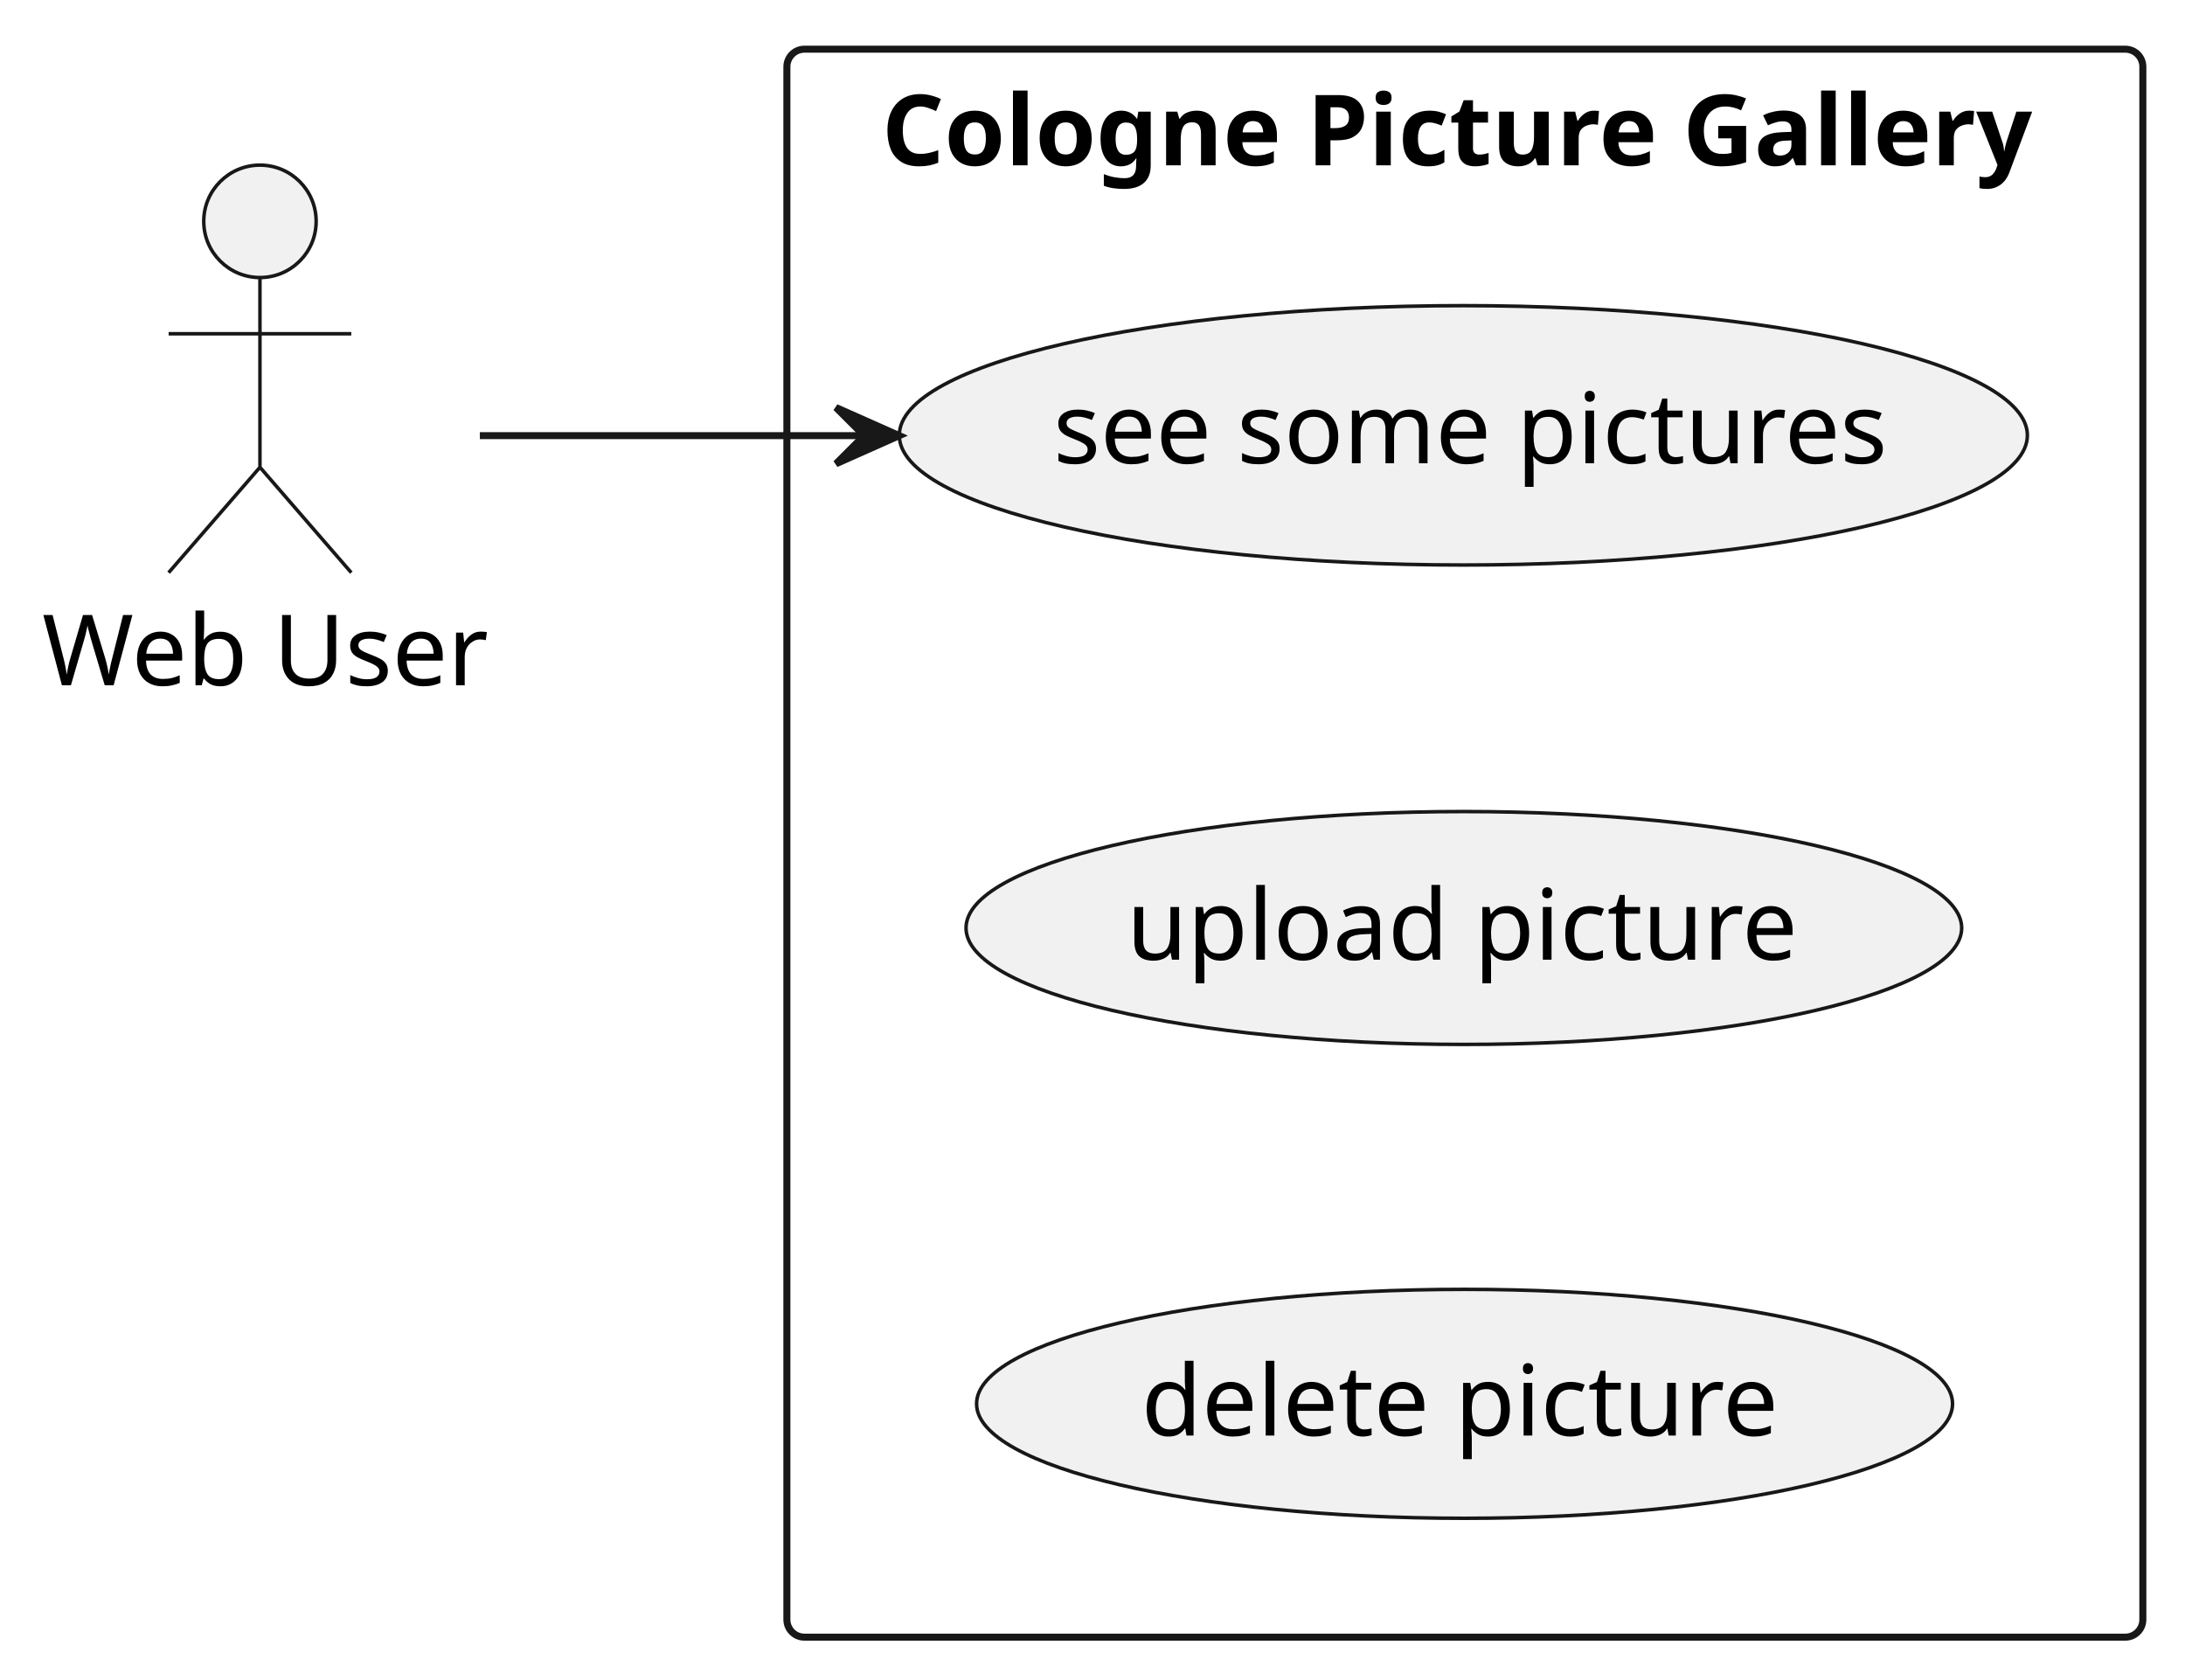
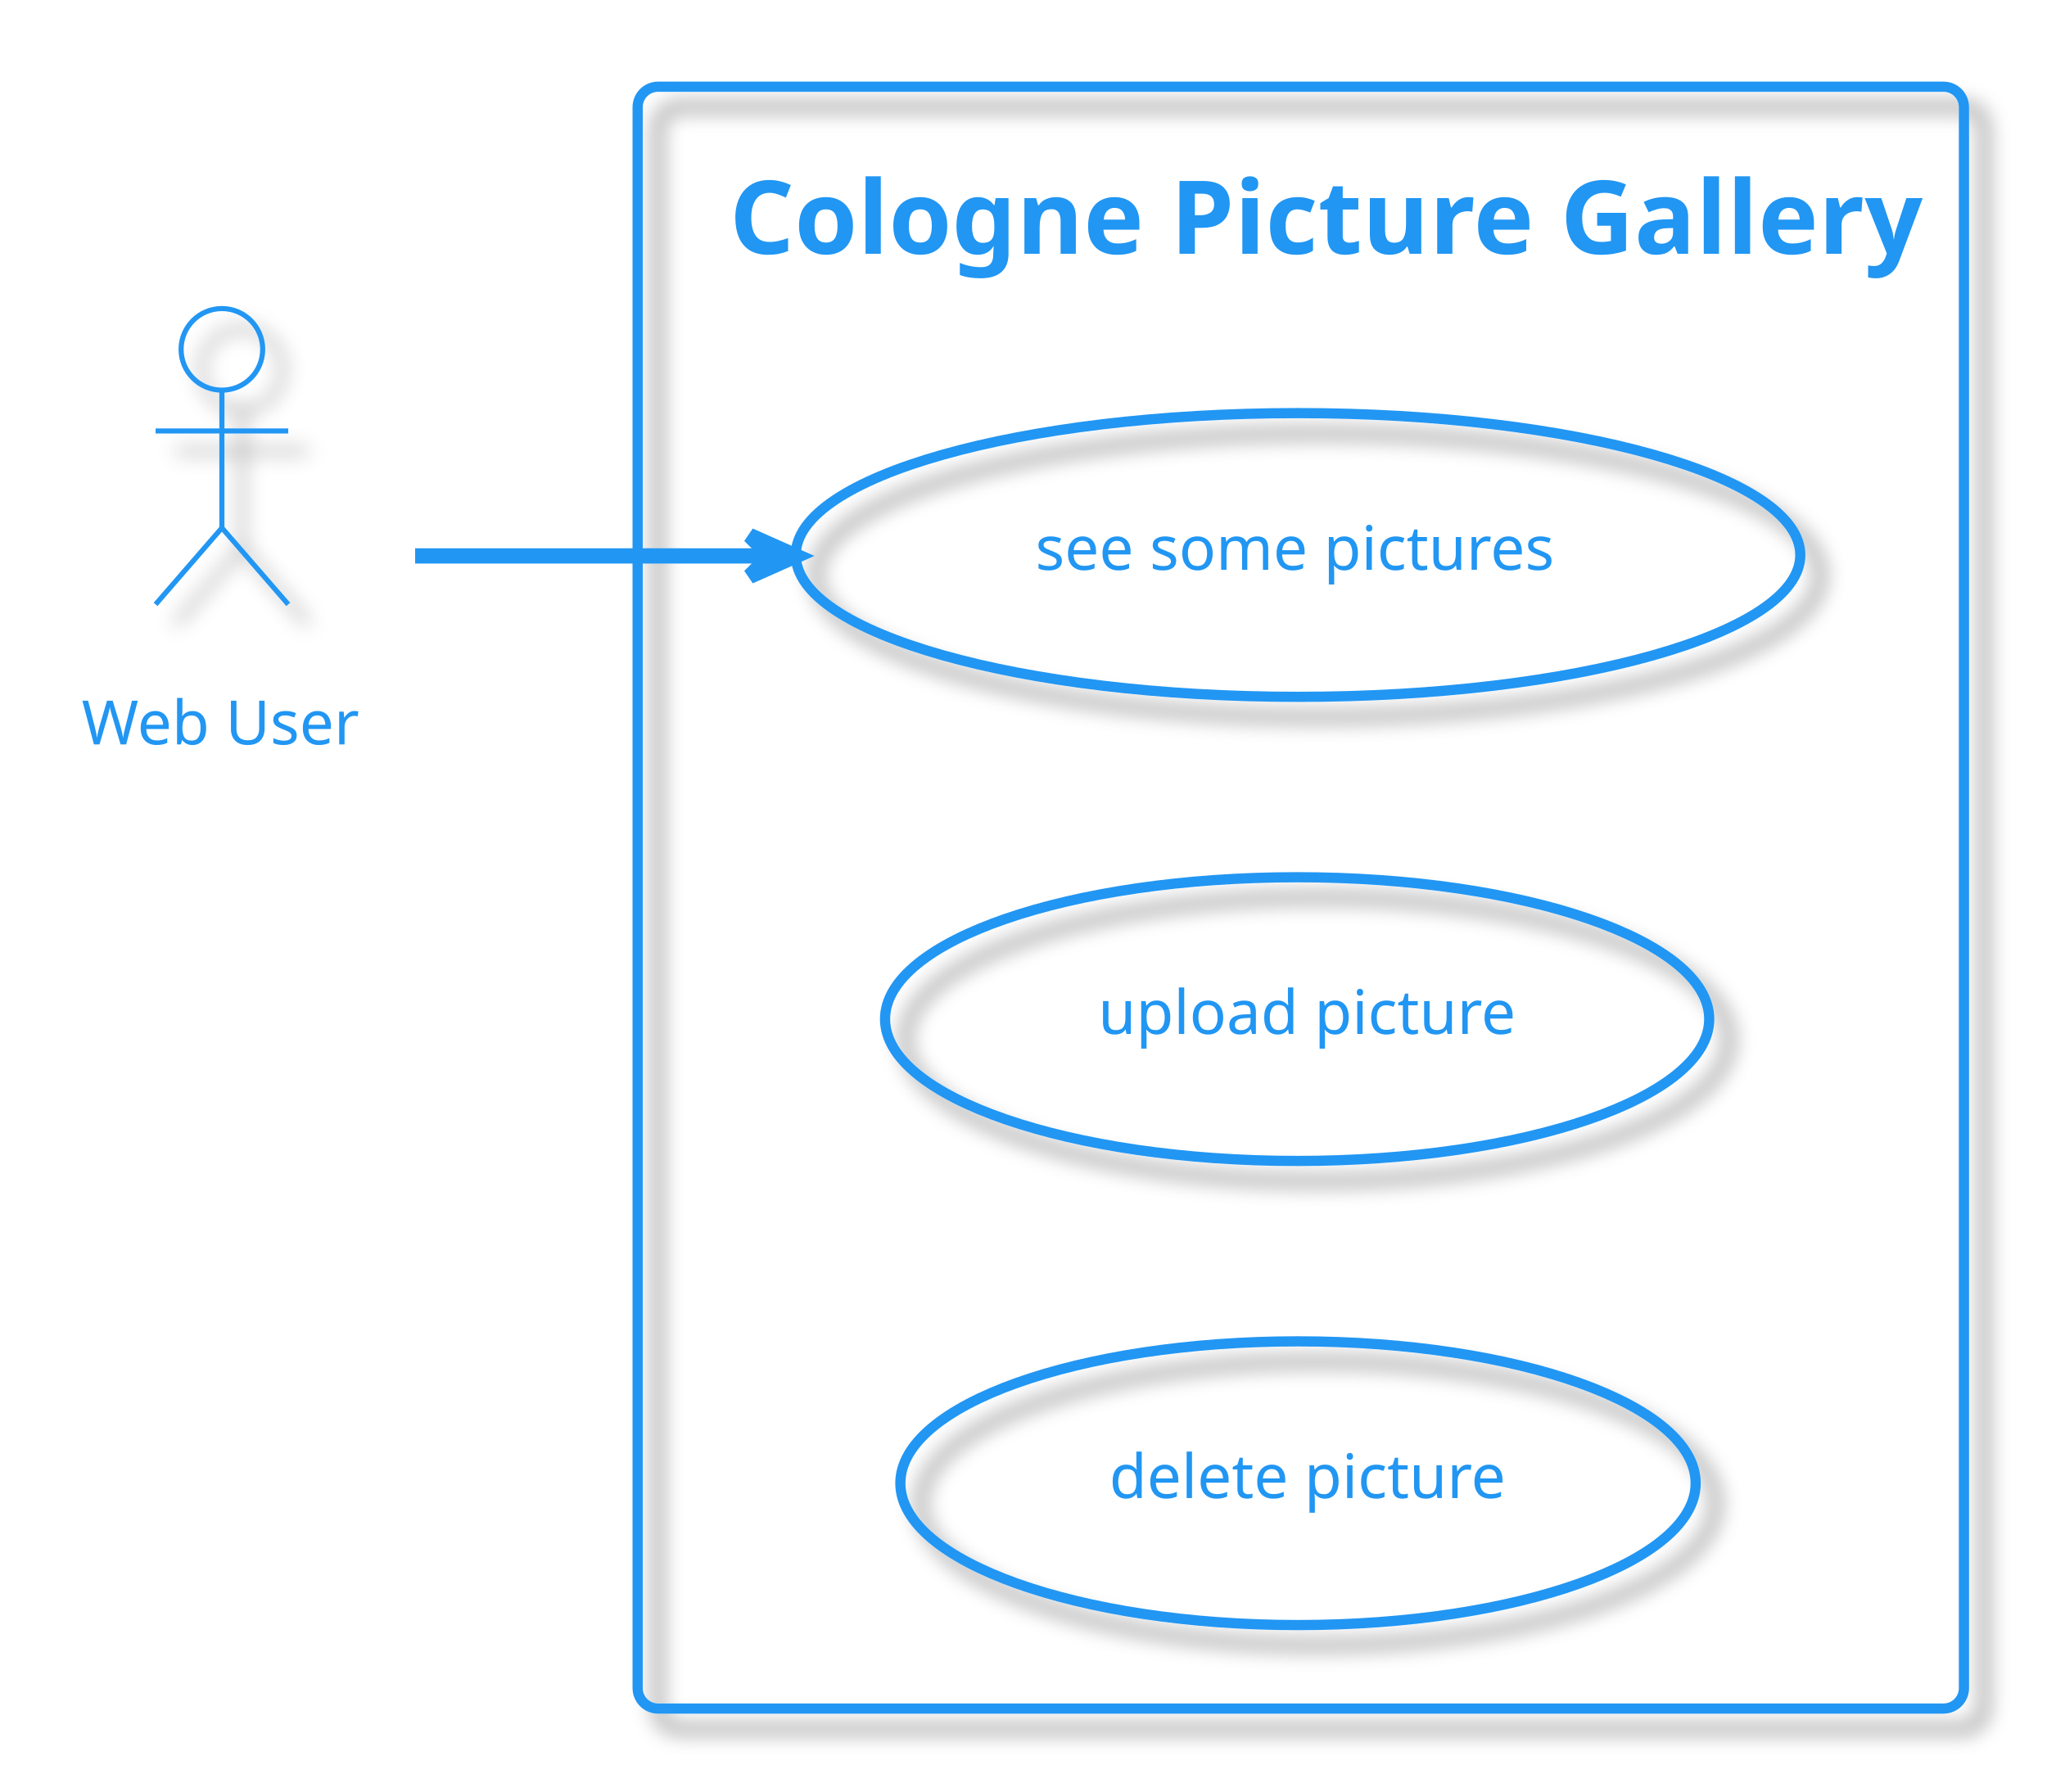
- <svg xmlns="http://www.w3.org/2000/svg" contentStyleType="text/css" height="239px" preserveAspectRatio="none" style="width:311px;height:239px;background:#FFFFFF;" version="1.1" viewBox="0 0 311 239" width="311px" zoomAndPan="magnify">
-   <defs />
+ <svg xmlns="http://www.w3.org/2000/svg" contentStyleType="text/css" height="366.667px" preserveAspectRatio="none" style="width:418px;height:366px;background:#00000000;" version="1.1" viewBox="0 0 418 366" width="418.75px" zoomAndPan="magnify">
+   <defs>
+     <filter height="300%" id="fs5wnew6h6m0n" width="300%" x="-1" y="-1">
+       <feGaussianBlur result="blurOut" stdDeviation="2.083" />
+       <feColorMatrix in="blurOut" result="blurOut2" type="matrix" values="0 0 0 0 0 0 0 0 0 0 0 0 0 0 0 0 0 0 .4 0" />
+       <feOffset dx="4.167" dy="4.167" in="blurOut2" result="blurOut3" />
+       <feBlend in="SourceGraphic" in2="blurOut3" mode="normal" />
+     </filter>
+   </defs>
  <g>
    <g id="cluster_Cologne Picture Gallery">
-       <rect height="226" rx="2.5" ry="2.5" style="stroke:#181818;stroke-width:1.0;fill:none;" width="193" x="112" y="7" />
-       <text fill="#000000" font-family="sans-serif" font-size="14" font-weight="bold" lengthAdjust="spacing" textLength="166" x="125.5" y="23.533">Cologne Picture Gallery</text>
+       <rect filter="url(#fs5wnew6h6m0n)" height="331.25" rx="4.167" ry="4.167" style="stroke:#2196F3;stroke-width:2.083;fill:none;" width="270.833" x="130.208" y="17.708" />
+       <text fill="#2196F3" font-family="&quot;Verdana&quot;" font-size="20.833" font-weight="bold" lengthAdjust="spacing" textLength="233.333" x="148.958" y="51.835">Cologne Picture Gallery</text>
    </g>
    <g id="elem_uc1">
-       <ellipse cx="208.283" cy="61.956" fill="#F1F1F1" rx="80.283" ry="18.456" style="stroke:#181818;stroke-width:0.5;" />
-       <text fill="#000000" font-family="sans-serif" font-size="14" lengthAdjust="spacing" textLength="115" x="149.919" y="65.934">see some pictures</text>
+       <ellipse cx="265.062" cy="113.349" filter="url(#fs5wnew6h6m0n)" rx="102.562" ry="28.974" style="stroke:#2196F3;stroke-width:2.083;fill:none;" />
+       <text fill="#2196F3" font-family="&quot;Verdana&quot;" font-size="12.5" lengthAdjust="spacing" textLength="107.292" x="211.416" y="116.38">see some pictures</text>
    </g>
    <g id="elem_uc2">
-       <ellipse cx="208.357" cy="132.071" fill="#F1F1F1" rx="70.857" ry="16.571" style="stroke:#181818;stroke-width:0.5;" />
-       <text fill="#000000" font-family="sans-serif" font-size="14" lengthAdjust="spacing" textLength="90" x="160.357" y="136.588">upload picture</text>
+       <ellipse cx="264.877" cy="208.141" filter="url(#fs5wnew6h6m0n)" rx="84.148" ry="28.974" style="stroke:#2196F3;stroke-width:2.083;fill:none;" />
+       <text fill="#2196F3" font-family="&quot;Verdana&quot;" font-size="12.5" lengthAdjust="spacing" textLength="81.25" x="224.252" y="211.172">upload picture</text>
    </g>
    <g id="elem_uc3">
-       <ellipse cx="208.457" cy="199.791" fill="#F1F1F1" rx="69.457" ry="16.291" style="stroke:#181818;stroke-width:0.5;" />
-       <text fill="#000000" font-family="sans-serif" font-size="14" lengthAdjust="spacing" textLength="86" x="162.457" y="204.308">delete picture</text>
+       <ellipse cx="265.055" cy="302.932" filter="url(#fs5wnew6h6m0n)" rx="81.201" ry="28.974" style="stroke:#2196F3;stroke-width:2.083;fill:none;" />
+       <text fill="#2196F3" font-family="&quot;Verdana&quot;" font-size="12.5" lengthAdjust="spacing" textLength="77.083" x="226.514" y="305.964">delete picture</text>
    </g>
    <g id="elem_wu">
-       <ellipse cx="37" cy="31.5" fill="#F1F1F1" rx="8" ry="8" style="stroke:#181818;stroke-width:0.5;" />
-       <path d="M37,39.5 L37,66.5 M24,47.5 L50,47.5 M37,66.5 L24,81.5 M37,66.5 L50,81.5 " fill="none" style="stroke:#181818;stroke-width:0.5;" />
-       <text fill="#000000" font-family="sans-serif" font-size="14" lengthAdjust="spacing" textLength="62" x="6" y="97.533">Web User</text>
+       <ellipse cx="45.312" cy="71.354" filter="url(#fs5wnew6h6m0n)" rx="8.333" ry="8.333" style="stroke:#2196F3;stroke-width:1.042;fill:none;" />
+       <path d="M45.312,79.688 L45.312,107.812 M31.771,88.021 L58.854,88.021 M45.312,107.812 L31.771,123.438 M45.312,107.812 L58.854,123.438 " fill="none" filter="url(#fs5wnew6h6m0n)" style="stroke:#2196F3;stroke-width:1.042;" />
+       <text fill="#2196F3" font-family="&quot;Verdana&quot;" font-size="12.5" lengthAdjust="spacing" textLength="57.292" x="16.667" y="152.039">Web User</text>
    </g>
    <g id="link_wu_uc1">
-       <path d="M68.3,62 C83.62,62 103.06,62 122.51,62 " fill="none" id="wu-to-uc1" style="stroke:#181818;stroke-width:1.0;" />
-       <polygon fill="#181818" points="127.99,62,118.99,58,122.99,62,118.99,66,127.99,62" style="stroke:#181818;stroke-width:1.0;" />
+       <path d="M84.771,113.542 C105.062,113.542 131.062,113.542 156.938,113.542 " fill="none" id="wu-to-uc1" style="stroke:#2196F3;stroke-width:3.125;" />
+       <polygon fill="#2196F3" points="162.458,113.542,153.083,109.375,157.25,113.542,153.083,117.708,162.458,113.542" style="stroke:#2196F3;stroke-width:3.125;" />
    </g>
  </g>
</svg>
